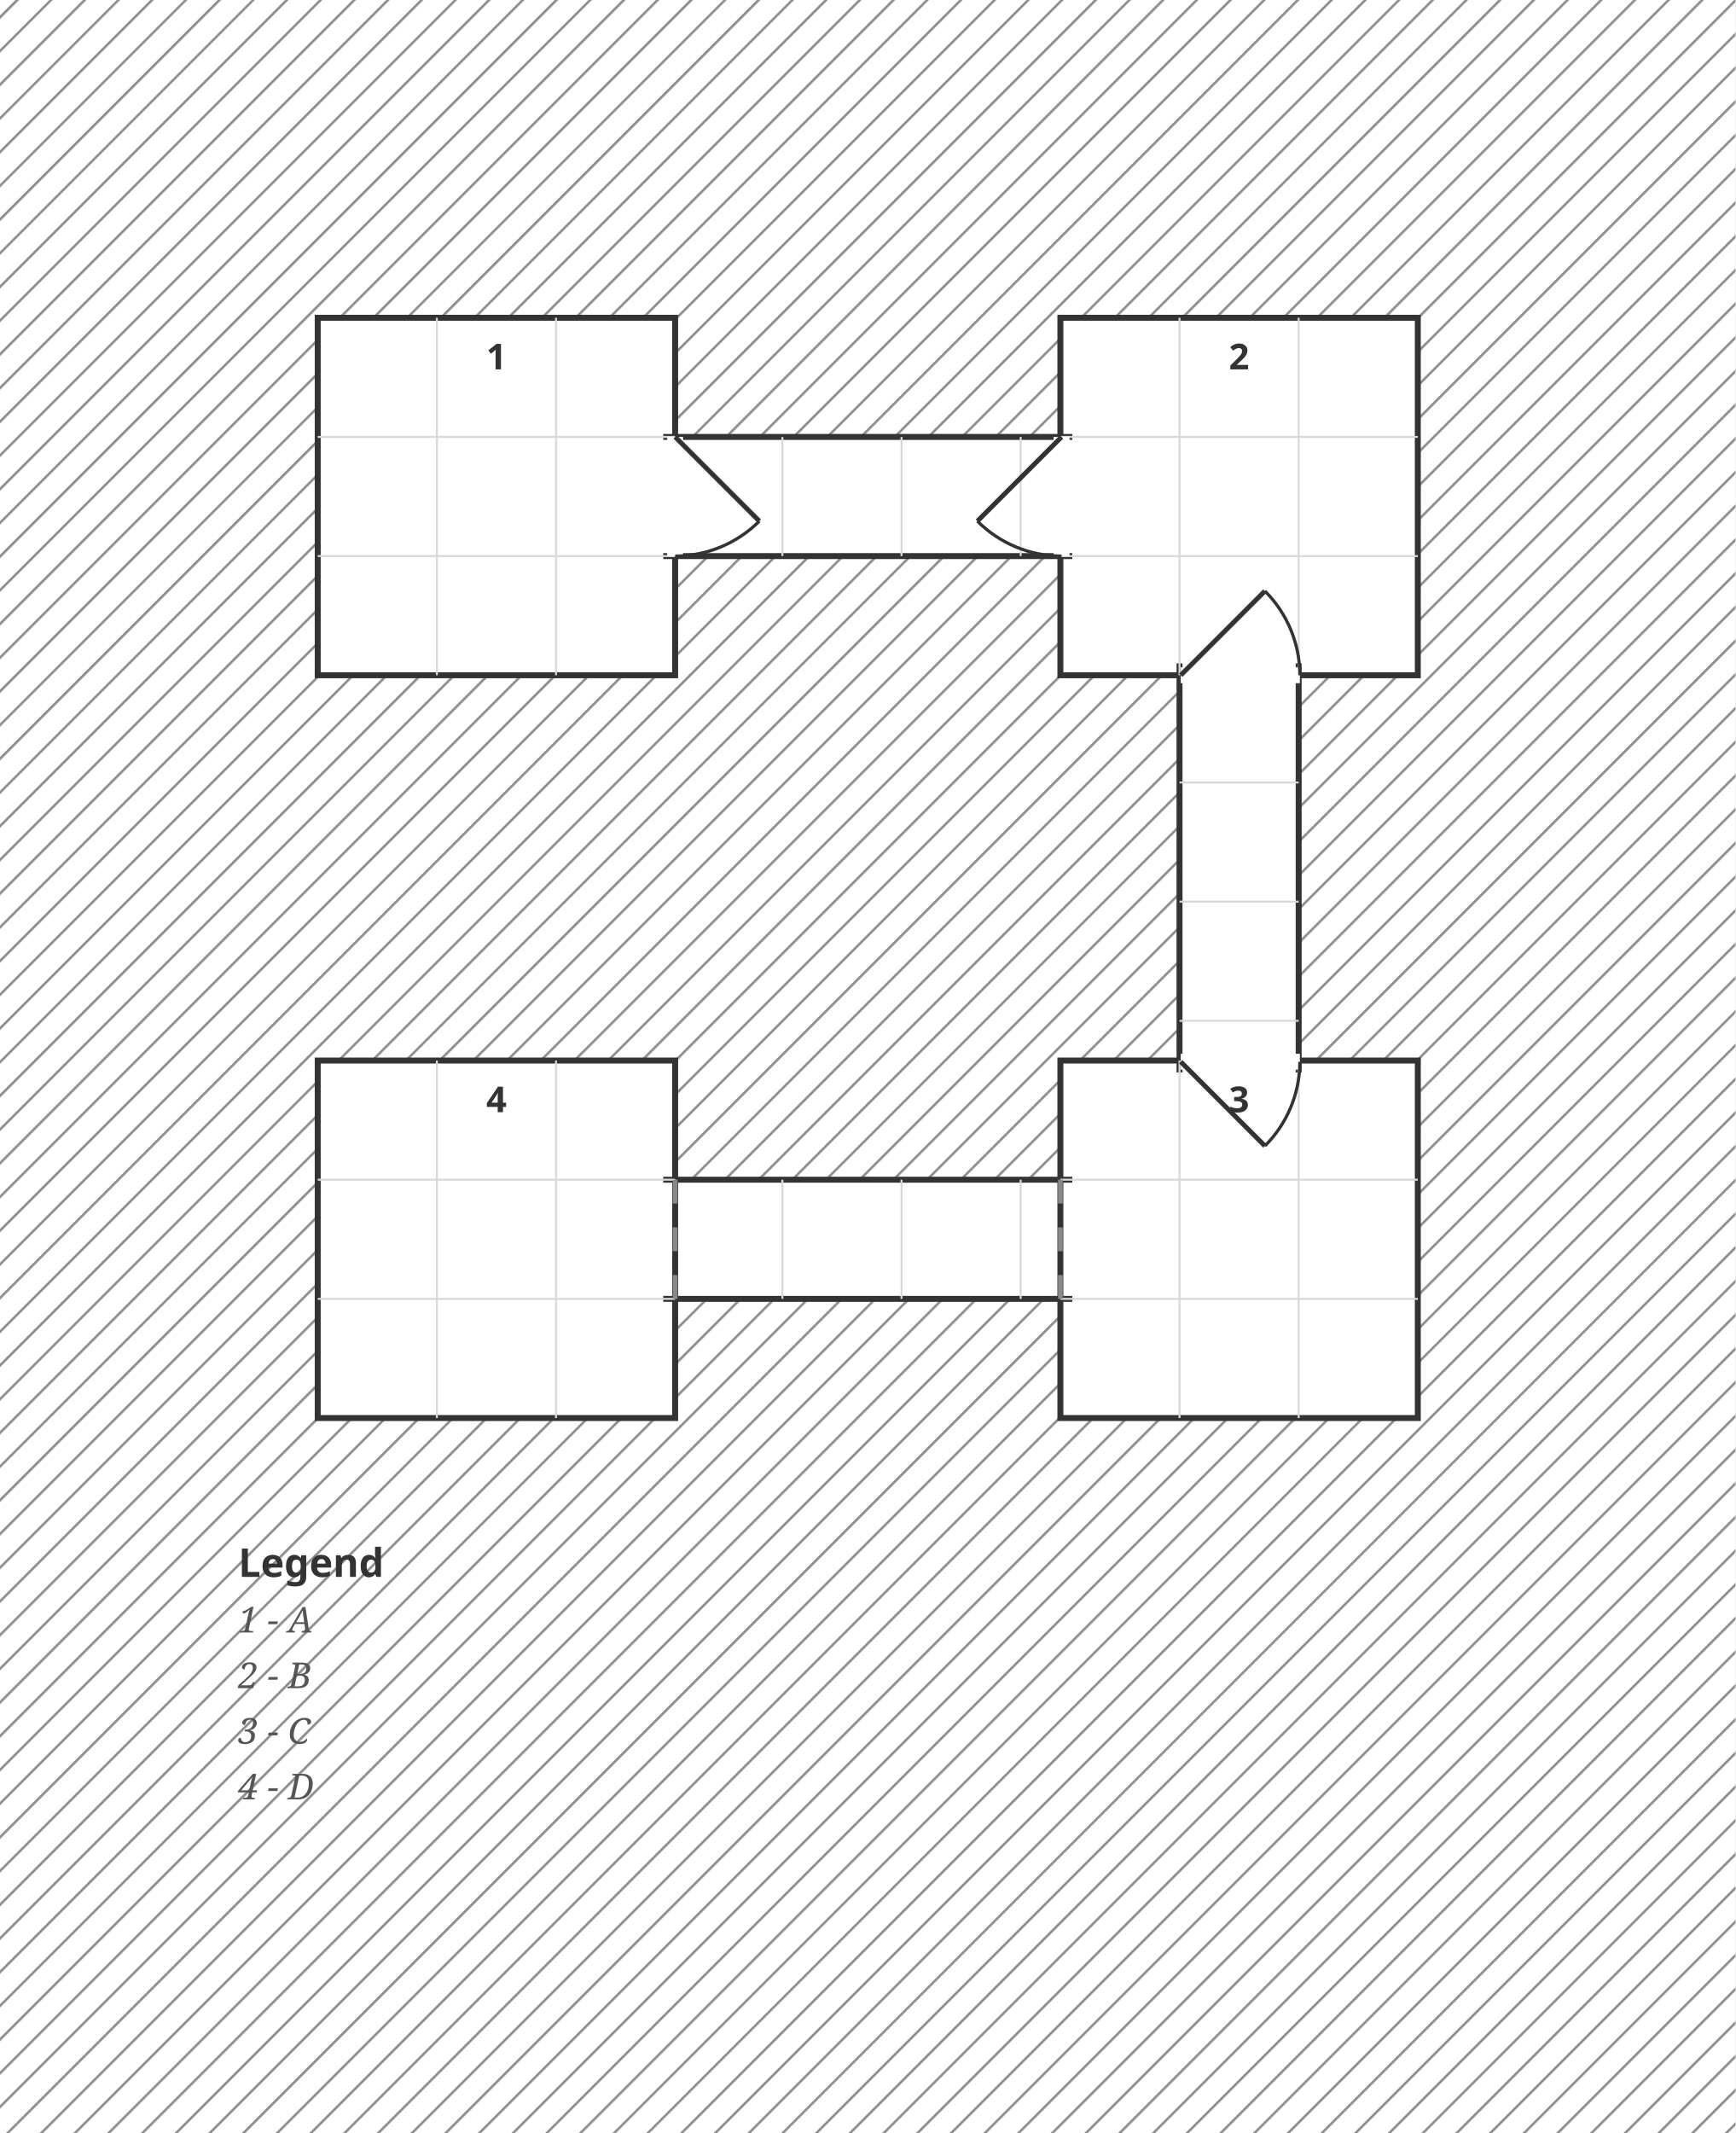
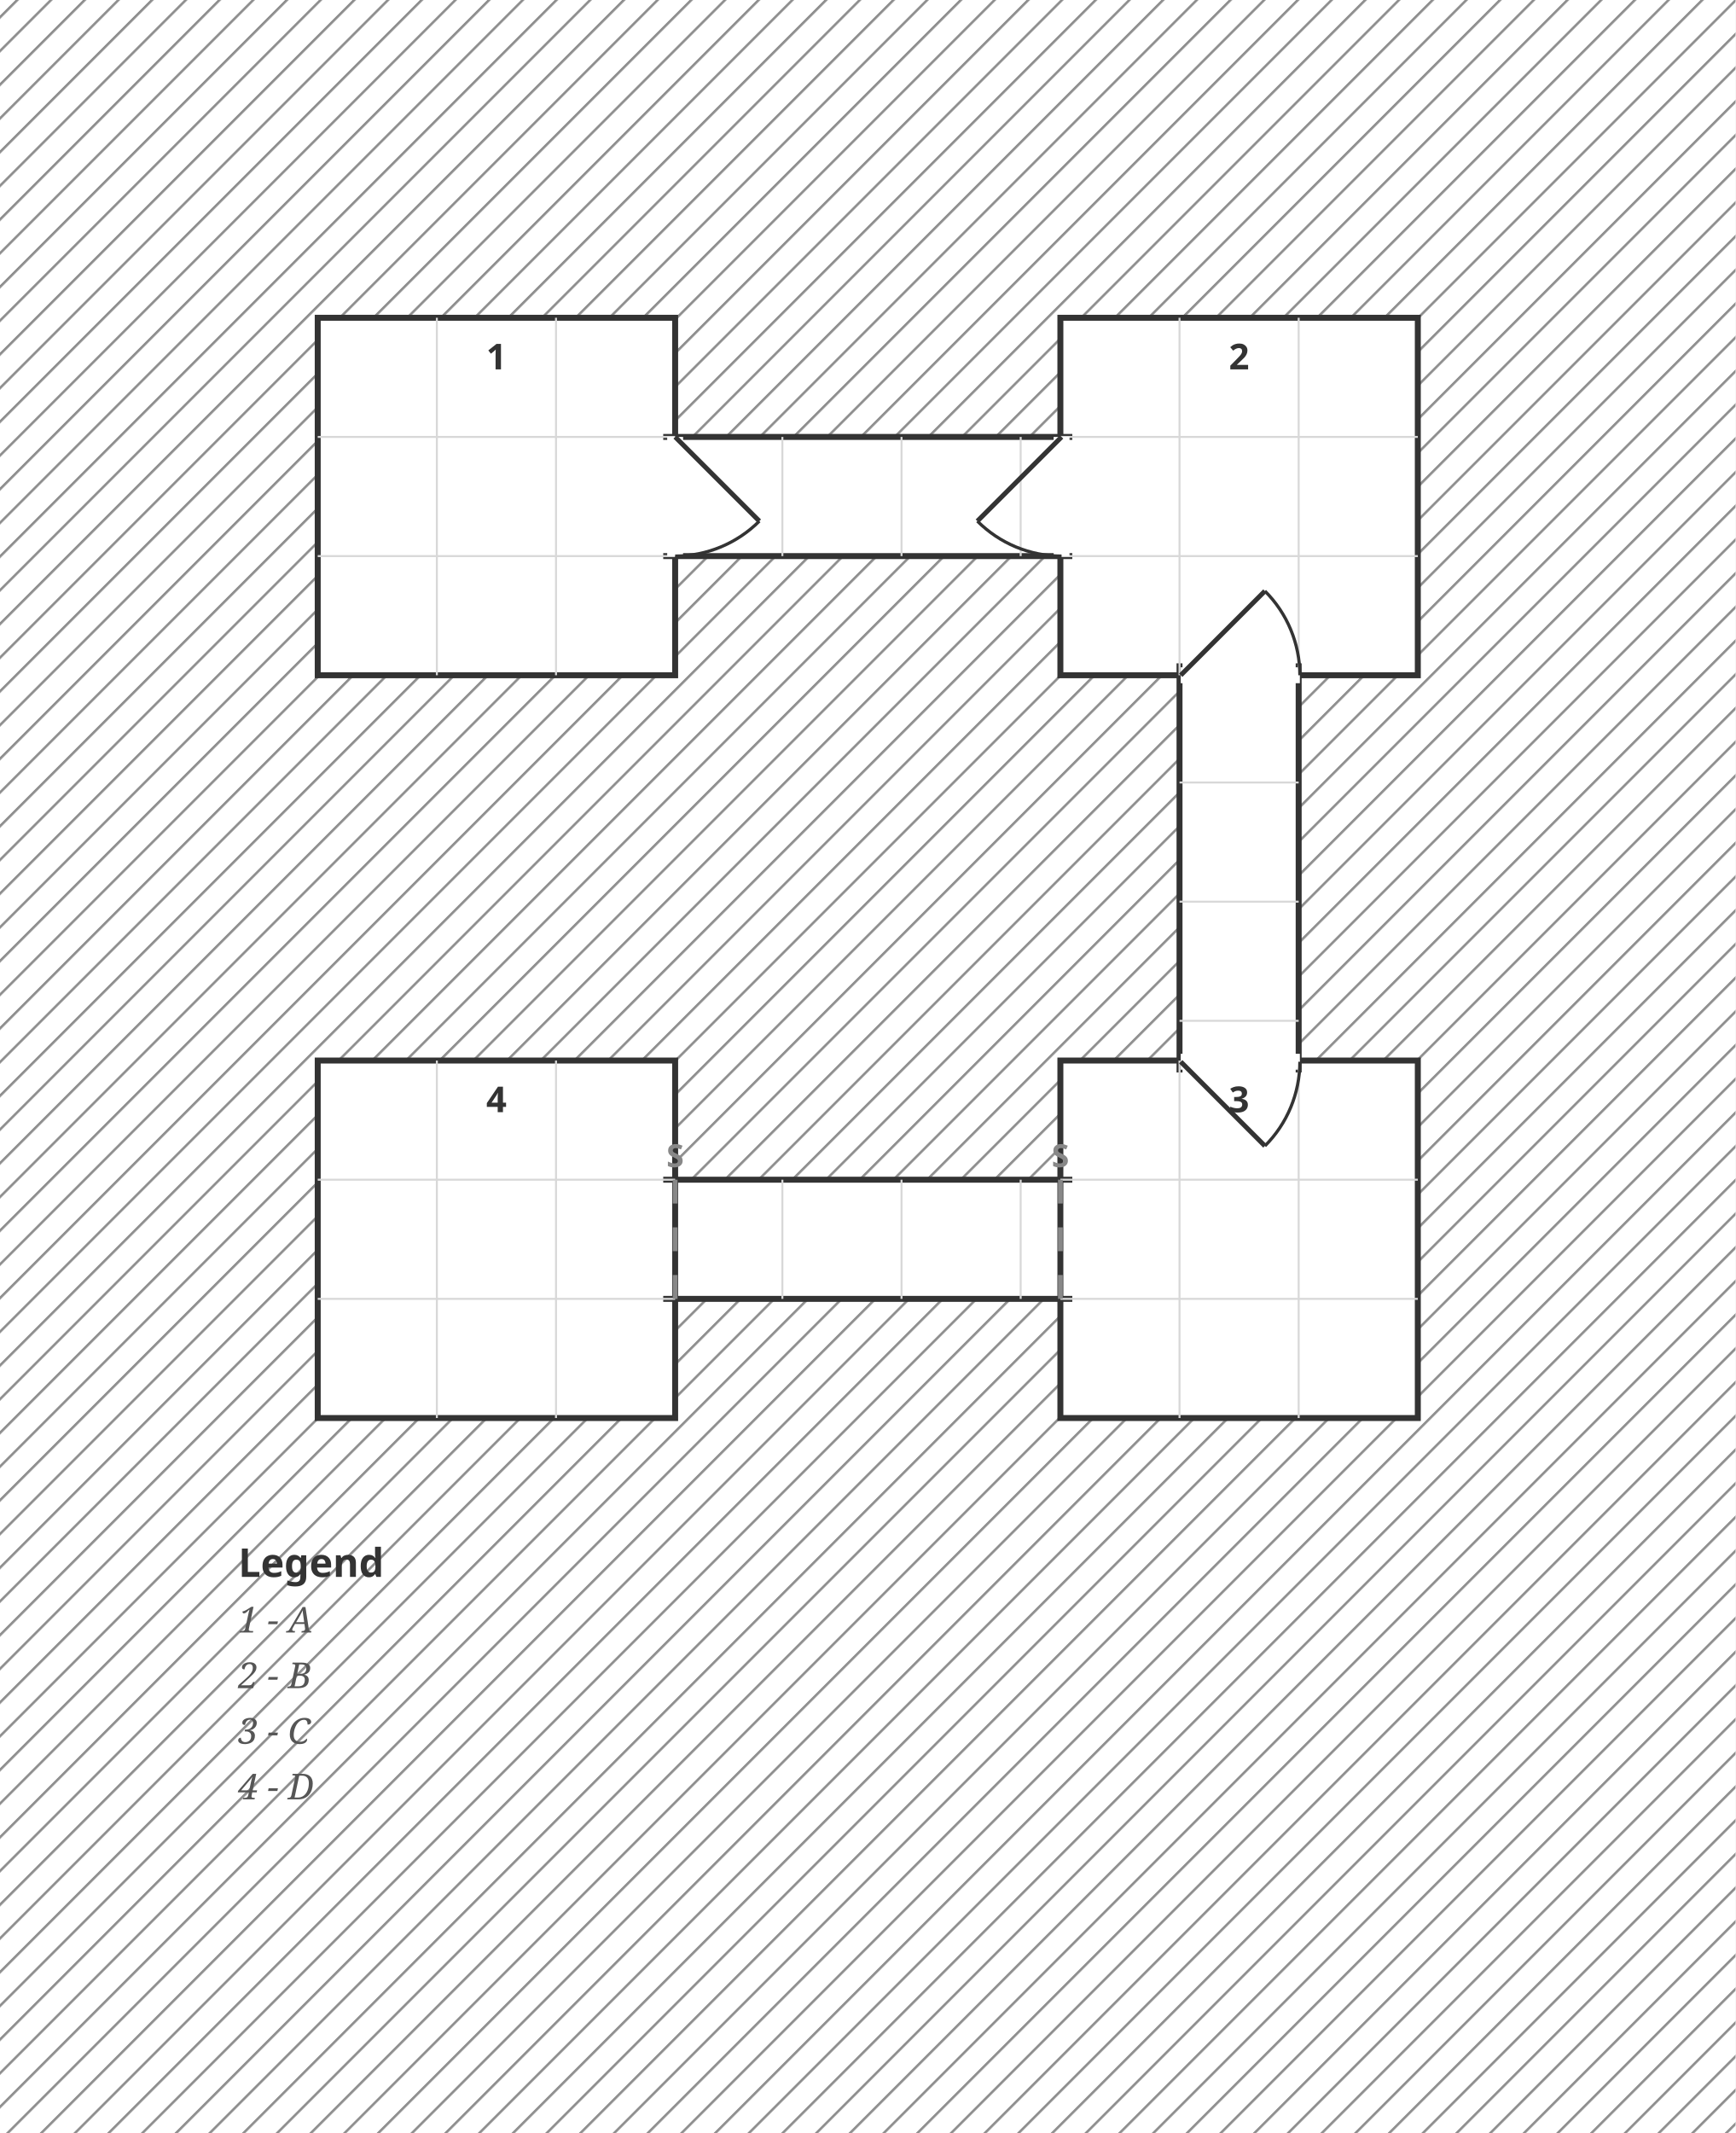
<svg xmlns="http://www.w3.org/2000/svg" viewBox="-125 -125 437 537" width="437" height="537">
  <defs>
    <pattern id="hatch" width="6" height="6" patternTransform="rotate(45 0 0)" patternUnits="userSpaceOnUse">
      <line x1="0" y1="0" x2="0" y2="6" stroke="#888" stroke-width="1.2" />
    </pattern>
    <symbol id="door-open" viewBox="0 0 30 30">
      <rect x="0" y="12" width="30" height="6" fill="white" />
      <rect x="0" y="11" width="4" height="8" fill="#333" />
      <rect x="26" y="11" width="4" height="8" fill="#333" />
    </symbol>
    <symbol id="door-closed" viewBox="0 0 30 30">
      <rect x="0" y="12" width="30" height="6" fill="white" />
      <rect x="2" y="13" width="26" height="4" fill="#333" />
    </symbol>
    <symbol id="door-locked" viewBox="0 0 30 30">
      <rect x="0" y="12" width="30" height="6" fill="white" />
      <rect x="2" y="11" width="26" height="8" fill="#333" />
      <rect x="4" y="13" width="22" height="4" fill="white" />
    </symbol>
    <symbol id="door-secret" viewBox="0 0 30 30">
      <line x1="0" y1="15" x2="30" y2="15" stroke="#888" stroke-width="1.2" stroke-dasharray="6,6" />
    </symbol>
    <symbol id="feat-ladder" viewBox="0 0 30 30">
      <line x1="8" y1="3" x2="8" y2="27" stroke="#333" stroke-width="1.5" />
      <line x1="22" y1="3" x2="22" y2="27" stroke="#333" stroke-width="1.5" />
      <line x1="8" y1="7" x2="22" y2="7" stroke="#333" stroke-width="1" />
      <line x1="8" y1="13" x2="22" y2="13" stroke="#333" stroke-width="1" />
      <line x1="8" y1="19" x2="22" y2="19" stroke="#333" stroke-width="1" />
      <line x1="8" y1="25" x2="22" y2="25" stroke="#333" stroke-width="1" />
    </symbol>
    <symbol id="feat-pillar" viewBox="0 0 30 30">
      <circle cx="15" cy="15" r="10" fill="#666" stroke="#333" stroke-width="1" />
      <circle cx="15" cy="15" r="7" fill="#888" />
    </symbol>
    <symbol id="feat-statue" viewBox="0 0 30 30">
      <polygon points="15,3 27,15 15,27 3,15" fill="#ccc" stroke="#333" stroke-width="1.2" />
      <line x1="15" y1="7" x2="15" y2="23" stroke="#333" stroke-width="0.8" />
      <line x1="7" y1="15" x2="23" y2="15" stroke="#333" stroke-width="0.8" />
    </symbol>
    <symbol id="feat-pool" viewBox="0 0 30 30">
      <rect x="2" y="2" width="26" height="26" rx="8" fill="white" stroke="#99c" stroke-width="1" />
      <path d="M 6 10 Q 10 7 14 10 Q 18 13 22 10" fill="none" stroke="#99c" stroke-width="1.2" />
      <path d="M 6 16 Q 10 13 14 16 Q 18 19 22 16" fill="none" stroke="#99c" stroke-width="1.2" />
      <path d="M 6 22 Q 10 19 14 22 Q 18 25 22 22" fill="none" stroke="#99c" stroke-width="1.2" />
    </symbol>
    <symbol id="feat-stream" viewBox="0 0 30 30">
      <path d="M 0 12 Q 5 8 10 14 Q 15 20 20 14 Q 25 8 30 12" fill="none" stroke="#99c" stroke-width="1.8" />
      <path d="M 0 18 Q 5 14 10 20 Q 15 26 20 20 Q 25 14 30 18" fill="none" stroke="#99c" stroke-width="1.8" />
    </symbol>
    <symbol id="feat-stalactite" viewBox="0 0 30 30">
      <polygon points="7,2  4,16  10,16" fill="#666" />
      <polygon points="15,2 12,13  18,13" fill="#666" />
      <polygon points="23,2 20,18  26,18" fill="#666" />
    </symbol>
    <symbol id="feat-stalagmite" viewBox="0 0 30 30">
      <polygon points="7,28  4,14  10,14" fill="#666" />
      <polygon points="15,28 12,17  18,17" fill="#666" />
      <polygon points="23,28 20,12  26,12" fill="#666" />
    </symbol>
    <symbol id="feat-crevasse" viewBox="0 0 30 30">
      <polygon points="0,15 5,10 9,16 13,8 17,18 21,9 25,16 30,15 30,20 25,20 21,14 17,23 13,13 9,21 5,15 0,20" fill="#555" stroke="#333" stroke-width="0.5" />
    </symbol>
    <symbol id="feat-window" viewBox="0 0 30 6">
      <rect x="0" y="0" width="30" height="6" fill="white" />
      <rect x="0" y="1" width="8" height="4" fill="#cce" stroke="#99c" stroke-width="0.5" />
      <rect x="11" y="1" width="8" height="4" fill="#cce" stroke="#99c" stroke-width="0.5" />
      <rect x="22" y="1" width="8" height="4" fill="#cce" stroke="#99c" stroke-width="0.5" />
    </symbol>
    <symbol id="feat-arrow-slit" viewBox="0 0 30 6">
      <rect x="0" y="0" width="30" height="6" fill="white" />
      <rect x="12" y="1" width="6" height="4" fill="#555" />
    </symbol>
    <symbol id="feat-illusory-wall" viewBox="0 0 30 4">
      <line x1="0" y1="2" x2="30" y2="2" stroke="#888" stroke-width="1.5" stroke-dasharray="4,3" />
    </symbol>
    <symbol id="feat-fireplace" viewBox="0 0 30 20">
      <rect x="0" y="0" width="30" height="20" fill="#555" stroke="#333" stroke-width="1" />
      <path d="M 7 19 L 7 8 A 8 8 0 0 1 23 8 L 23 19 Z" fill="white" />
      <path d="M 11 17 Q 15 9 19 17" fill="none" stroke="#c63" stroke-width="1.5" />
    </symbol>
    <symbol id="feat-bed" viewBox="0 0 30 24">
      <rect x="1" y="1" width="28" height="22" fill="white" stroke="#333" stroke-width="1" />
      <rect x="1" y="1" width="28" height="7" fill="#ddd" stroke="#333" stroke-width="0.5" />
      <circle cx="8" cy="5" r="3" fill="white" stroke="#333" stroke-width="0.5" />
      <circle cx="22" cy="5" r="3" fill="white" stroke="#333" stroke-width="0.5" />
    </symbol>
    <symbol id="feat-curtain" viewBox="0 0 30 16">
      <line x1="0" y1="2" x2="30" y2="2" stroke="#333" stroke-width="1.5" />
      <path d="M 0 2 Q 3 14 6 8 Q 9 2 12 14 Q 15 2 18 14 Q 21 2 24 14 Q 27 2 30 8" fill="none" stroke="#333" stroke-width="1.2" />
    </symbol>
  </defs>
  <rect x="-125" y="-125" width="437" height="537" fill="white" />
  <rect x="-125" y="-125" width="437" height="537" fill="url(#hatch)" />
  <rect x="42" y="-15" width="103" height="30" fill="white" />
  <rect x="172" y="42" width="30" height="103" fill="white" />
  <rect x="42" y="172" width="103" height="30" fill="white" />
  <rect x="-45" y="-45" width="90" height="90" fill="white" />
  <rect x="142" y="-45" width="90" height="90" fill="white" />
  <rect x="142" y="142" width="90" height="90" fill="white" />
  <rect x="-45" y="142" width="90" height="90" fill="white" />
  <line x1="42" y1="-15" x2="145" y2="-15" stroke="#333" stroke-width="1.5" />
  <line x1="42" y1="15" x2="145" y2="15" stroke="#333" stroke-width="1.5" />
  <line x1="172" y1="42" x2="172" y2="145" stroke="#333" stroke-width="1.5" />
  <line x1="202" y1="42" x2="202" y2="145" stroke="#333" stroke-width="1.5" />
  <line x1="42" y1="172" x2="145" y2="172" stroke="#333" stroke-width="1.5" />
  <line x1="42" y1="202" x2="145" y2="202" stroke="#333" stroke-width="1.5" />
  <rect x="-45" y="-45" width="90" height="90" fill="none" stroke="#333" stroke-width="1.5" />
  <rect x="142" y="-45" width="90" height="90" fill="none" stroke="#333" stroke-width="1.5" />
  <rect x="142" y="142" width="90" height="90" fill="none" stroke="#333" stroke-width="1.5" />
  <rect x="-45" y="142" width="90" height="90" fill="none" stroke="#333" stroke-width="1.5" />
  <line x1="-15" y1="-45" x2="-15" y2="45" stroke="#d8d8d8" stroke-width="0.5" />
  <line x1="15" y1="-45" x2="15" y2="45" stroke="#d8d8d8" stroke-width="0.5" />
  <line x1="-45" y1="-15" x2="45" y2="-15" stroke="#d8d8d8" stroke-width="0.5" />
  <line x1="-45" y1="15" x2="45" y2="15" stroke="#d8d8d8" stroke-width="0.5" />
  <line x1="172" y1="-45" x2="172" y2="45" stroke="#d8d8d8" stroke-width="0.5" />
  <line x1="202" y1="-45" x2="202" y2="45" stroke="#d8d8d8" stroke-width="0.5" />
  <line x1="142" y1="-15" x2="232" y2="-15" stroke="#d8d8d8" stroke-width="0.5" />
  <line x1="142" y1="15" x2="232" y2="15" stroke="#d8d8d8" stroke-width="0.5" />
  <line x1="172" y1="142" x2="172" y2="232" stroke="#d8d8d8" stroke-width="0.5" />
  <line x1="202" y1="142" x2="202" y2="232" stroke="#d8d8d8" stroke-width="0.5" />
  <line x1="142" y1="172" x2="232" y2="172" stroke="#d8d8d8" stroke-width="0.5" />
  <line x1="142" y1="202" x2="232" y2="202" stroke="#d8d8d8" stroke-width="0.5" />
  <line x1="-15" y1="142" x2="-15" y2="232" stroke="#d8d8d8" stroke-width="0.5" />
  <line x1="15" y1="142" x2="15" y2="232" stroke="#d8d8d8" stroke-width="0.5" />
  <line x1="-45" y1="172" x2="45" y2="172" stroke="#d8d8d8" stroke-width="0.5" />
  <line x1="-45" y1="202" x2="45" y2="202" stroke="#d8d8d8" stroke-width="0.5" />
  <line x1="72" y1="-15" x2="72" y2="15" stroke="#d8d8d8" stroke-width="0.5" />
  <line x1="102" y1="-15" x2="102" y2="15" stroke="#d8d8d8" stroke-width="0.5" />
  <line x1="132" y1="-15" x2="132" y2="15" stroke="#d8d8d8" stroke-width="0.5" />
  <line x1="172" y1="72" x2="202" y2="72" stroke="#d8d8d8" stroke-width="0.5" />
  <line x1="172" y1="102" x2="202" y2="102" stroke="#d8d8d8" stroke-width="0.5" />
  <line x1="172" y1="132" x2="202" y2="132" stroke="#d8d8d8" stroke-width="0.5" />
  <line x1="72" y1="172" x2="72" y2="202" stroke="#d8d8d8" stroke-width="0.5" />
  <line x1="102" y1="172" x2="102" y2="202" stroke="#d8d8d8" stroke-width="0.5" />
  <line x1="132" y1="172" x2="132" y2="202" stroke="#d8d8d8" stroke-width="0.5" />
  <rect x="43.0" y="-15.0" width="4" height="30.0" fill="white" />
  <line x1="45.0" y1="-15.0" x2="66.2" y2="6.2" stroke="#333" stroke-width="1.2" />
  <path d="M 66.2,6.2 A 30.0,30.0 0 0,1 45.0,15.0" fill="none" stroke="#333" stroke-width="0.8" />
  <rect x="140.3" y="-15.0" width="4" height="30.0" fill="white" />
  <line x1="142.3" y1="-15.0" x2="121.1" y2="6.2" stroke="#333" stroke-width="1.2" />
  <path d="M 121.1,6.2 A 30.0,30.0 0 0,0 142.3,15.0" fill="none" stroke="#333" stroke-width="0.8" />
  <rect x="172.3" y="43.0" width="30.0" height="4" fill="white" />
  <line x1="172.3" y1="45.0" x2="193.5" y2="23.8" stroke="#333" stroke-width="1.2" />
  <path d="M 193.5,23.8 A 30.0,30.0 0 0,1 202.3,45.0" fill="none" stroke="#333" stroke-width="0.8" />
  <rect x="172.3" y="140.3" width="30.0" height="4" fill="white" />
  <line x1="172.3" y1="142.3" x2="193.5" y2="163.5" stroke="#333" stroke-width="1.2" />
  <path d="M 193.5,163.5 A 30.0,30.0 0 0,0 202.3,142.3" fill="none" stroke="#333" stroke-width="0.8" />
  <use href="#door-secret" x="127" y="172" width="30" height="30" preserveAspectRatio="none" transform="rotate(90,142,187)" />
+   <text x="142" y="166" text-anchor="middle" dominant-baseline="middle" fill="#888" font-size="8" font-family="sans-serif" font-weight="bold">S</text>
  <use href="#door-secret" x="30" y="172" width="30" height="30" preserveAspectRatio="none" transform="rotate(90,45,187)" />
+   <text x="45" y="166" text-anchor="middle" dominant-baseline="middle" fill="#888" font-size="8" font-family="sans-serif" font-weight="bold">S</text>
  <text x="0" y="-32" text-anchor="middle" dominant-baseline="auto" fill="#333" font-size="9" font-family="sans-serif" font-weight="bold">1</text>
  <text x="187" y="-32" text-anchor="middle" dominant-baseline="auto" fill="#333" font-size="9" font-family="sans-serif" font-weight="bold">2</text>
  <text x="187" y="155" text-anchor="middle" dominant-baseline="auto" fill="#333" font-size="9" font-family="sans-serif" font-weight="bold">3</text>
  <text x="0" y="155" text-anchor="middle" dominant-baseline="auto" fill="#333" font-size="9" font-family="sans-serif" font-weight="bold">4</text>
  <text x="-65" y="272" fill="#333" font-size="10" font-family="sans-serif" font-weight="bold">Legend</text>
  <text x="-65" y="286" fill="#555" font-size="9" font-family="serif" font-style="italic">1 - A</text>
  <text x="-65" y="300" fill="#555" font-size="9" font-family="serif" font-style="italic">2 - B</text>
  <text x="-65" y="314" fill="#555" font-size="9" font-family="serif" font-style="italic">3 - C</text>
  <text x="-65" y="328" fill="#555" font-size="9" font-family="serif" font-style="italic">4 - D</text>
</svg>
